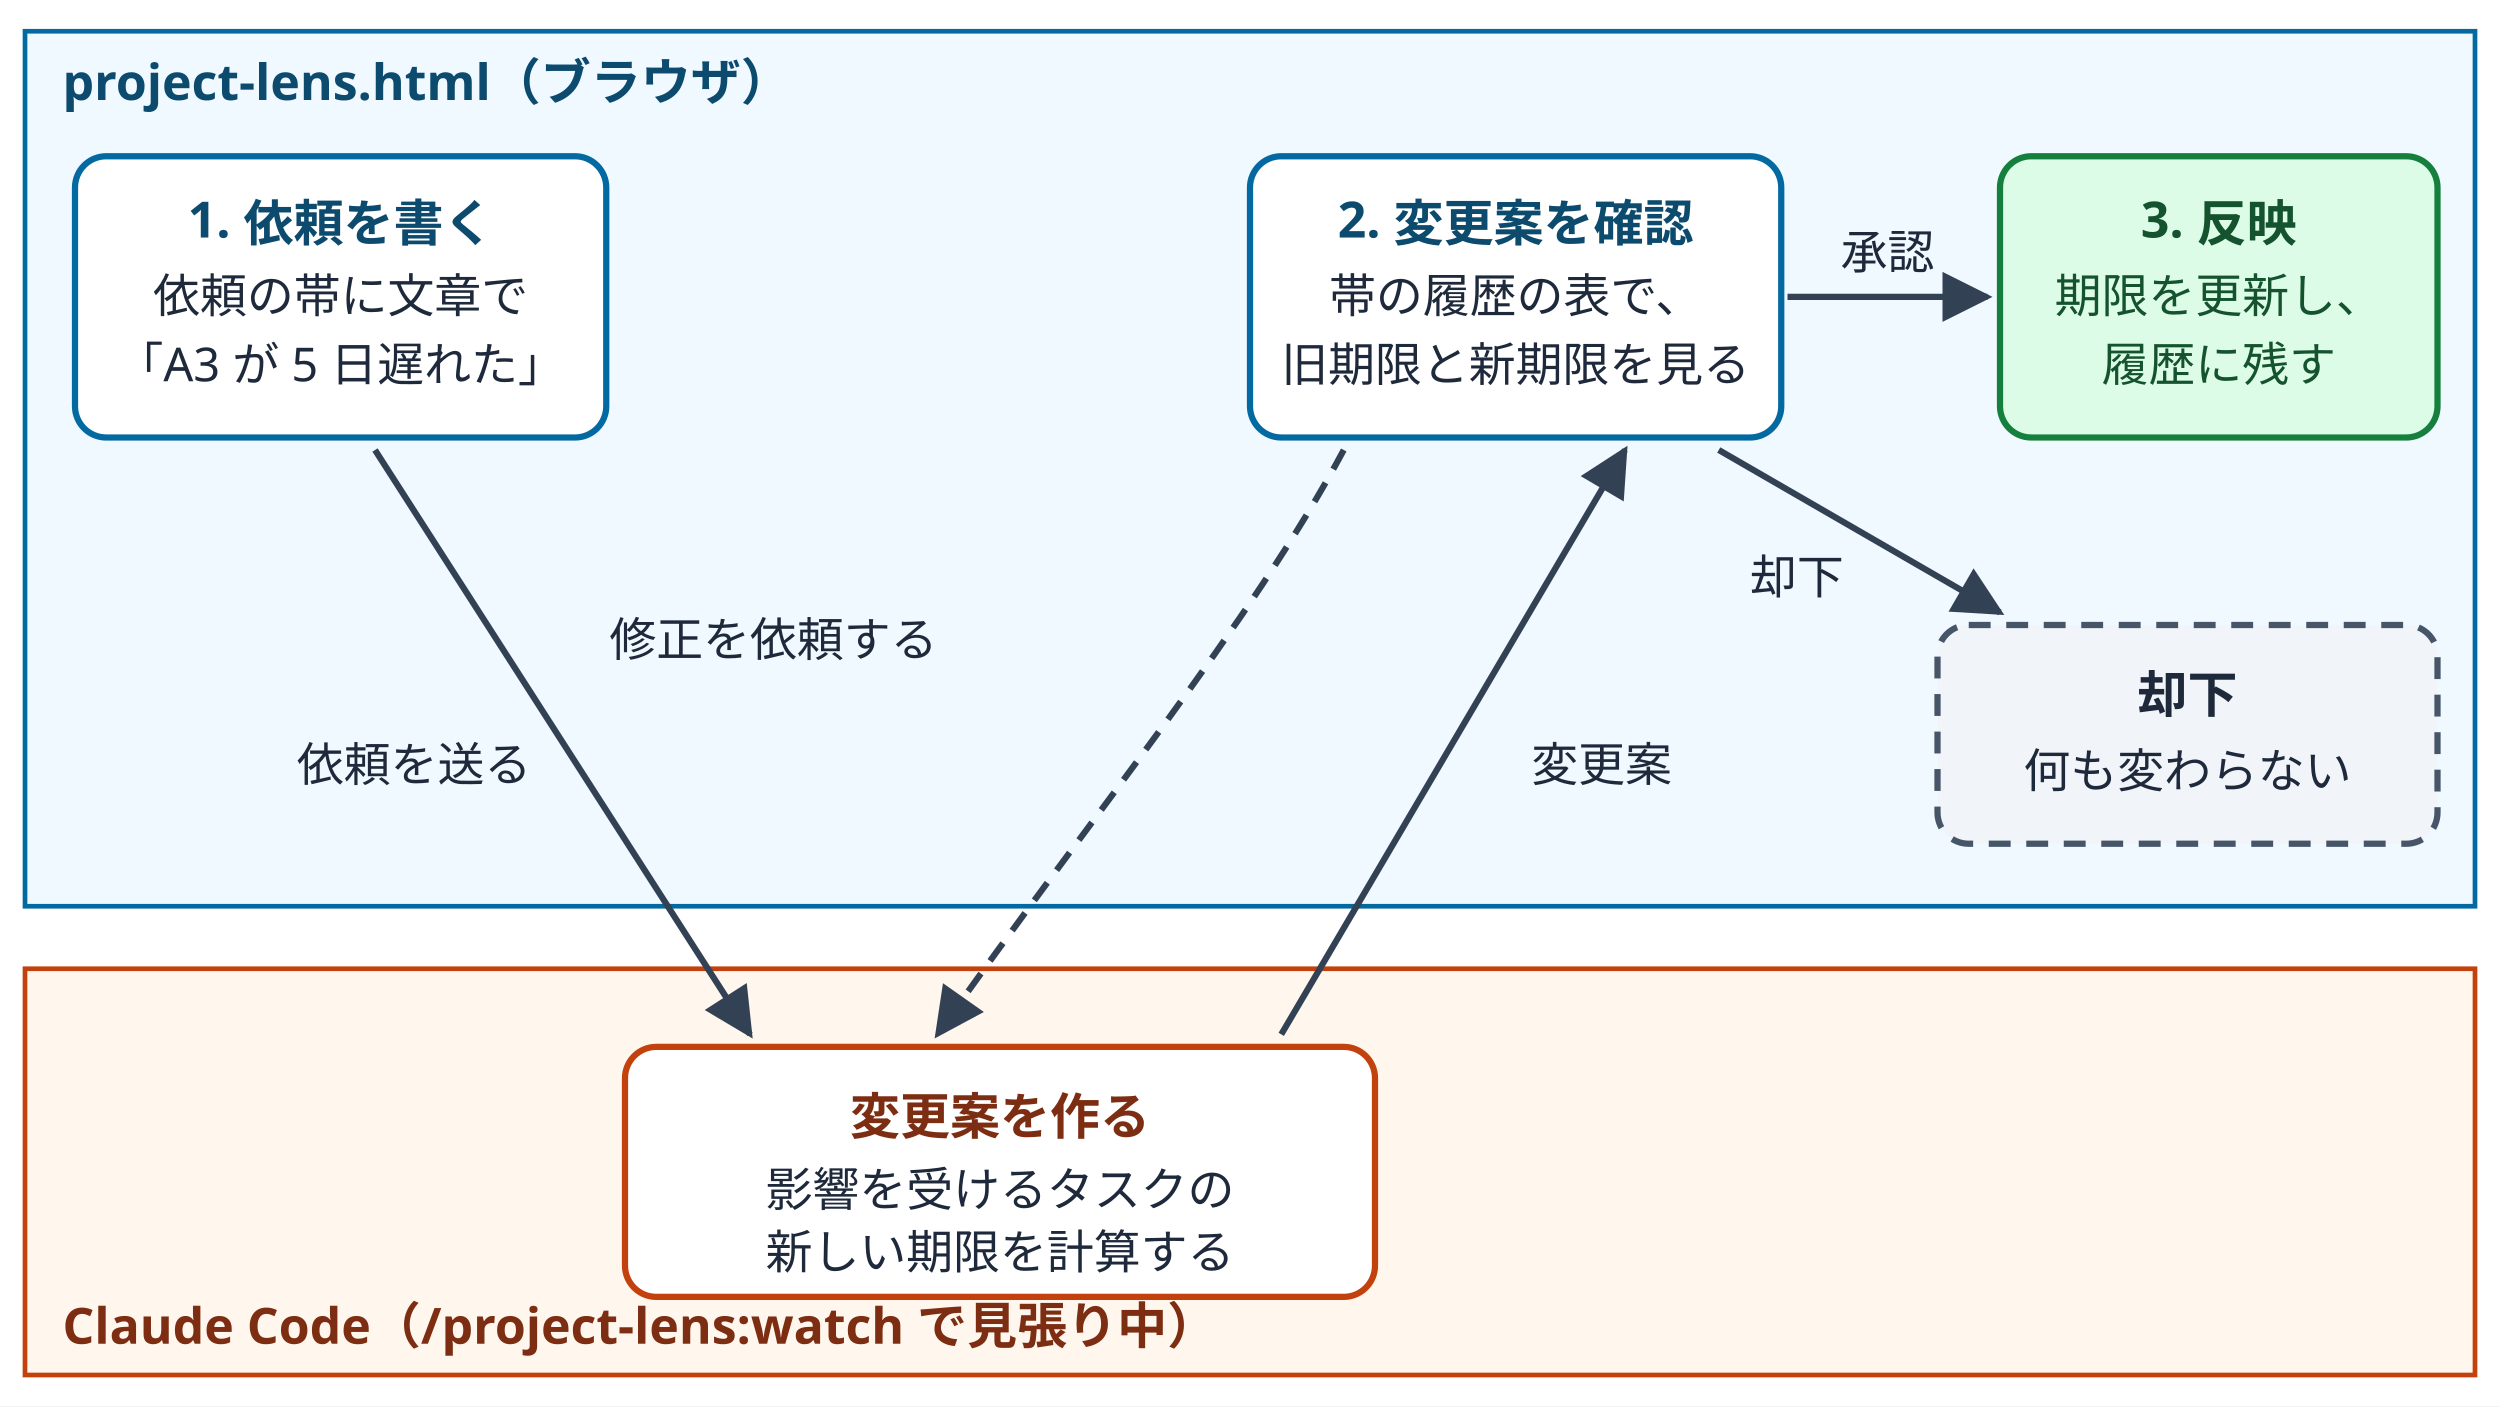
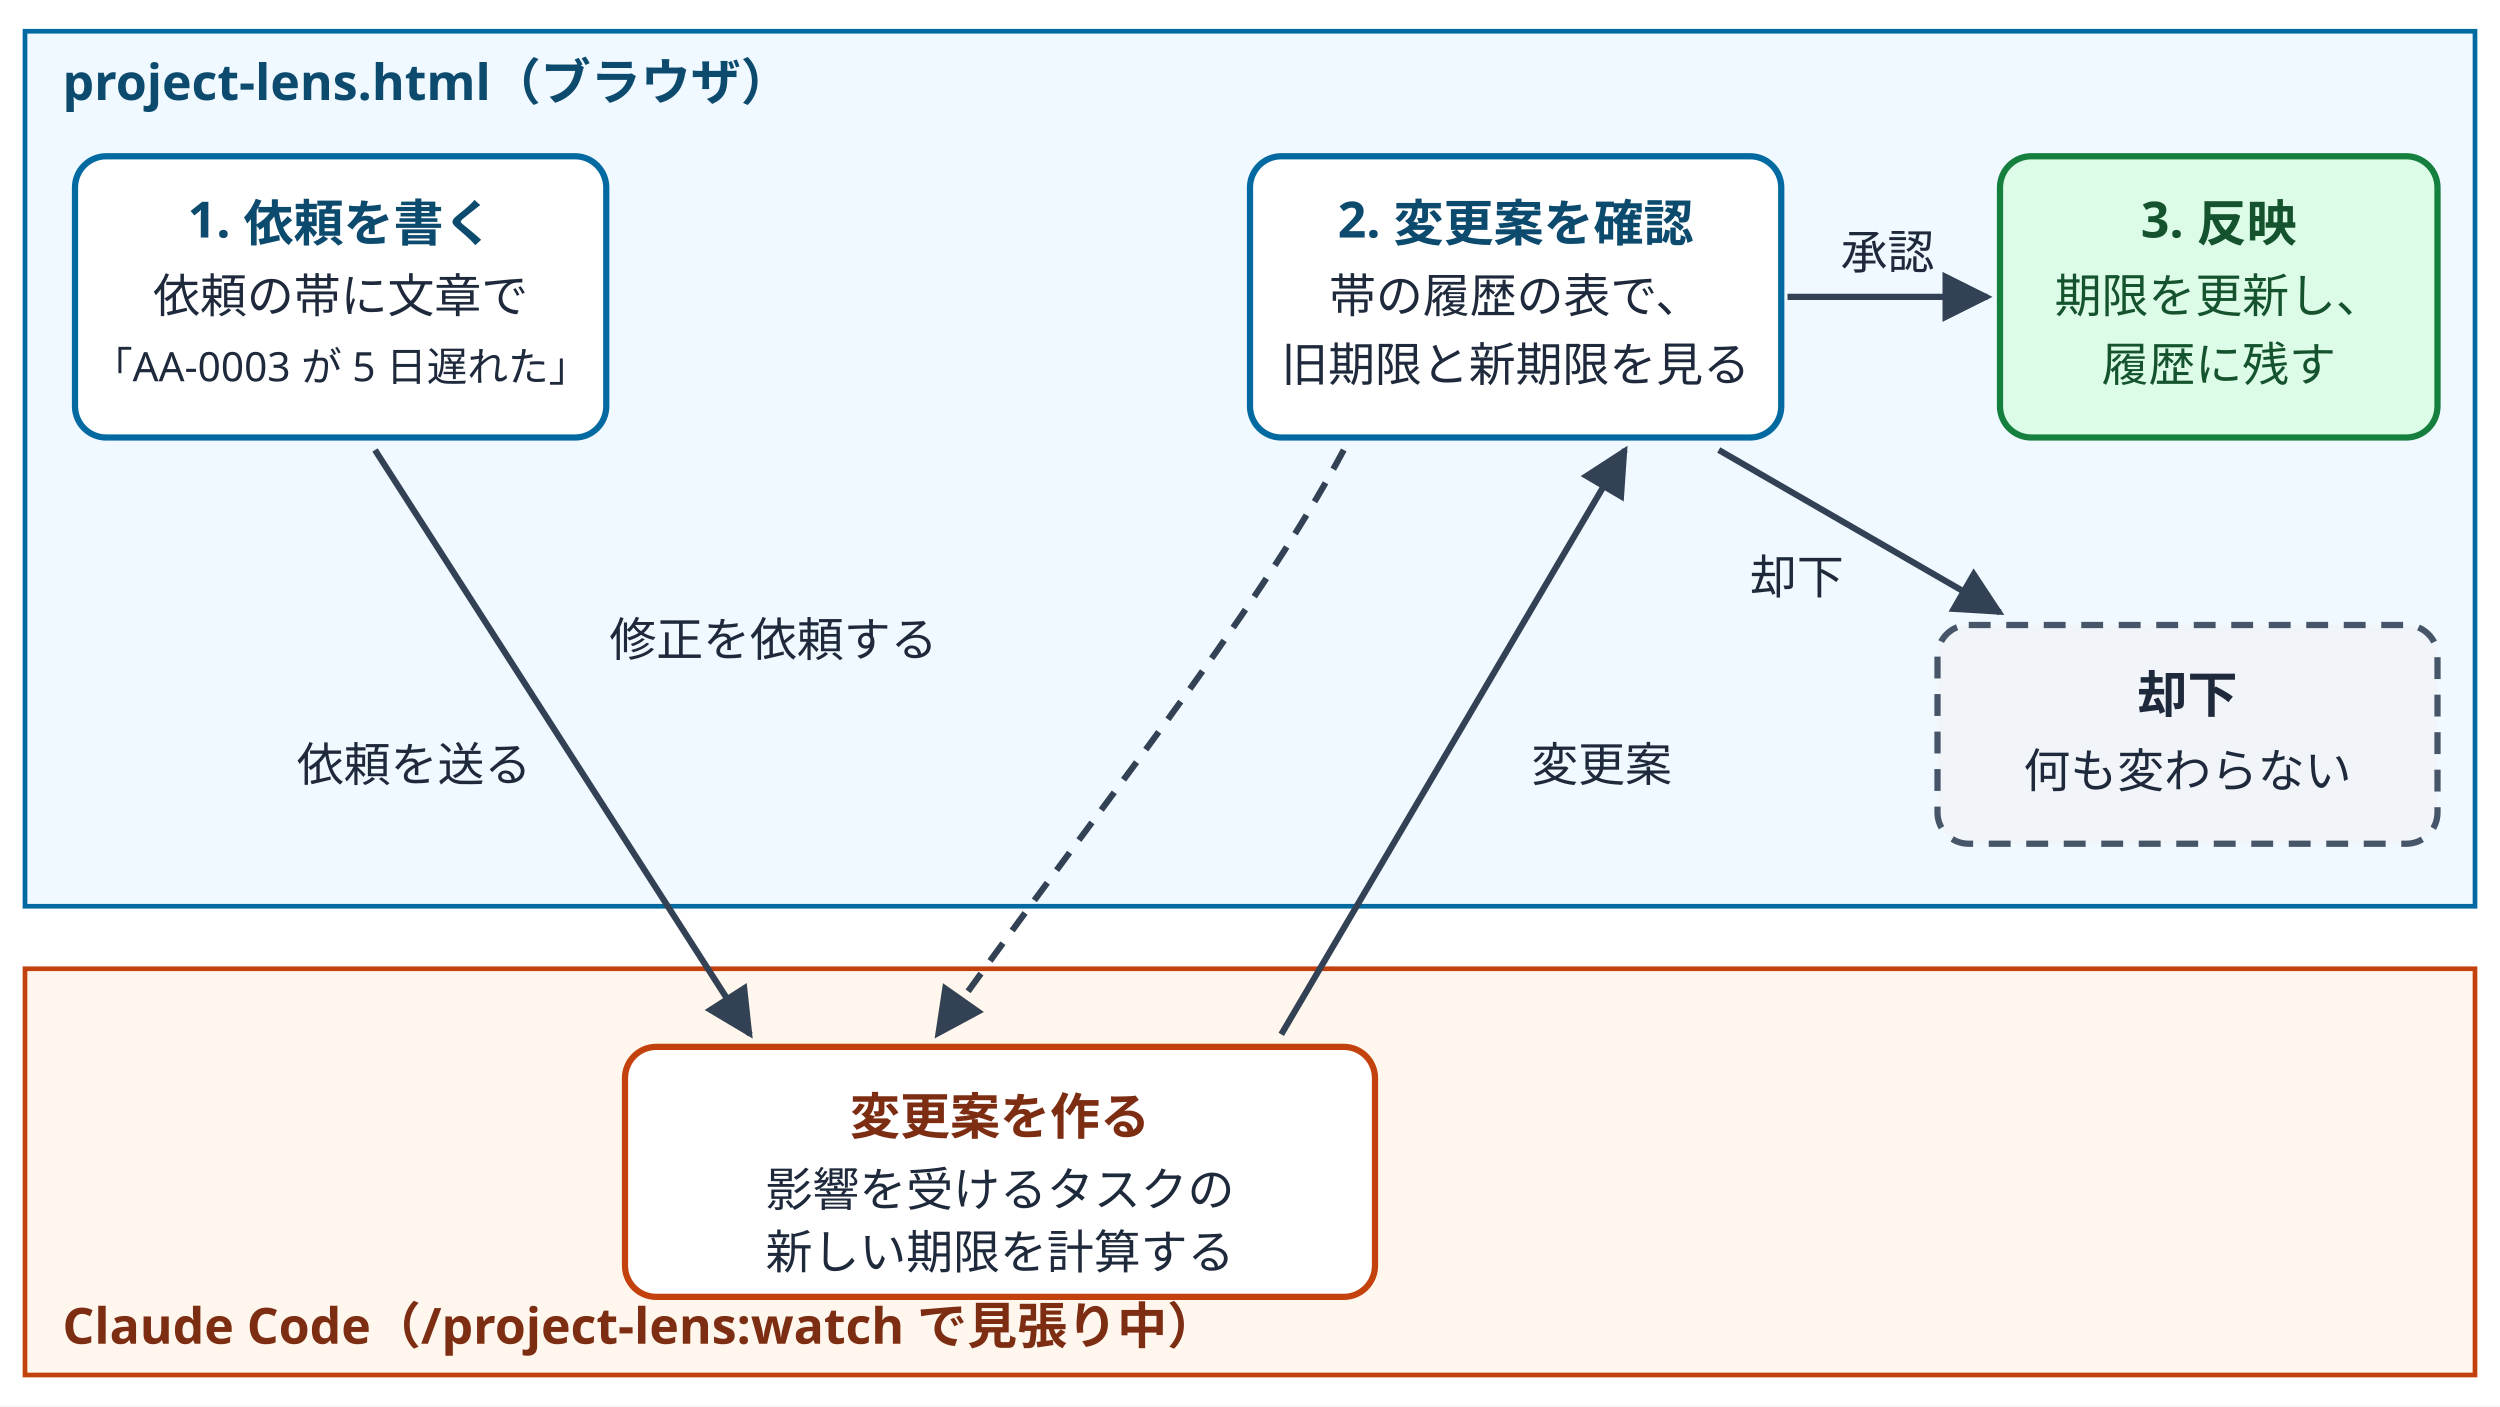
<svg xmlns="http://www.w3.org/2000/svg" viewBox="0 0 800 450" font-family="'Yu Gothic','Meiryo','Hiragino Sans',sans-serif" role="img" aria-labelledby="t d">
  <defs>
    <marker id="a" viewBox="0 0 10 10" refX="9" refY="5" markerWidth="8" markerHeight="8" orient="auto-start-reverse">
      <path d="M0,0 L10,5 L0,10 z" fill="#334155" />
    </marker>
  </defs>
  <rect width="800" height="450" fill="#ffffff" />
  <rect x="8" y="10" width="784" height="280" fill="#f0f9ff" stroke="#0369a1" stroke-width="1.5" />
  <text x="20" y="32" font-size="16" font-weight="bold" fill="#0c4a6e">project-lens.html（ブラウザ）</text>
  <rect x="8" y="310" width="784" height="130" fill="#fff7ed" stroke="#c2410c" stroke-width="1.5" />
  <text x="20" y="430" font-size="16" font-weight="bold" fill="#7c2d12">Claude Code（/project-lens:watch で見張り中）</text>
  <rect x="24" y="50" width="170" height="90" rx="10" fill="#ffffff" stroke="#0369a1" stroke-width="2" />
  <text x="109" y="76" text-anchor="middle" font-size="16" font-weight="bold" fill="#0c4a6e">1. 依頼を書く</text>
  <text x="109" y="100" text-anchor="middle" font-size="15" fill="#1e293b">依頼の帯に文章で</text>
-   <text x="109" y="122" text-anchor="middle" font-size="15" fill="#1e293b">「A3 が 5 日遅れた」</text>
+   <text x="109" y="122" text-anchor="middle" font-size="13" fill="#1e293b">「AA-0003 が 5 日遅れた」</text>
  <rect x="400" y="50" width="170" height="90" rx="10" fill="#ffffff" stroke="#0369a1" stroke-width="2" />
  <text x="485" y="76" text-anchor="middle" font-size="16" font-weight="bold" fill="#0c4a6e">2. 変更案を確認</text>
  <text x="485" y="100" text-anchor="middle" font-size="15" fill="#1e293b">帯の履歴の表で、</text>
  <text x="485" y="122" text-anchor="middle" font-size="15" fill="#1e293b">旧期限と新期限を見る</text>
  <rect x="640" y="50" width="140" height="90" rx="10" fill="#dcfce7" stroke="#15803d" stroke-width="2" />
  <text x="710" y="76" text-anchor="middle" font-size="16" font-weight="bold" fill="#14532d">3. 反映</text>
  <text x="710" y="100" text-anchor="middle" font-size="15" fill="#14532d">期限を更新し、</text>
  <text x="710" y="122" text-anchor="middle" font-size="15" fill="#14532d">履歴に残す</text>
  <rect x="620" y="200" width="160" height="70" rx="10" fill="#f1f5f9" stroke="#475569" stroke-width="2" stroke-dasharray="7 5" />
  <text x="700" y="228" text-anchor="middle" font-size="16" font-weight="bold" fill="#1e293b">却下</text>
  <text x="700" y="252" text-anchor="middle" font-size="15" fill="#1e293b">何も変わらない</text>
  <rect x="200" y="335" width="240" height="80" rx="10" fill="#ffffff" stroke="#c2410c" stroke-width="2" />
  <text x="320" y="363" text-anchor="middle" font-size="16" font-weight="bold" fill="#7c2d12">変更案を作る</text>
  <text x="320" y="386" text-anchor="middle" font-size="15" fill="#1e293b">影響を受けるタスクの</text>
  <text x="320" y="406" text-anchor="middle" font-size="15" fill="#1e293b">新しい期限を計算する</text>
  <line x1="120" y1="144" x2="240" y2="331" stroke="#334155" stroke-width="2" marker-end="url(#a)" />
  <text x="170" y="250" text-anchor="end" font-size="15" fill="#1e293b">依頼を送る</text>
  <line x1="410" y1="331" x2="520" y2="144" stroke="#334155" stroke-width="2" marker-end="url(#a)" />
  <text x="490" y="250" font-size="15" fill="#1e293b">変更案</text>
  <path d="M430,144 C400,200 350,260 300,331" fill="none" stroke="#334155" stroke-width="2" stroke-dasharray="7 5" marker-end="url(#a)" />
  <text x="300" y="210" text-anchor="end" font-size="15" fill="#1e293b">修正を依頼する</text>
  <line x1="572" y1="95" x2="636" y2="95" stroke="#334155" stroke-width="2" marker-end="url(#a)" />
  <text x="604" y="86" text-anchor="middle" font-size="15" fill="#1e293b">承認</text>
  <line x1="550" y1="144" x2="640" y2="196" stroke="#334155" stroke-width="2" marker-end="url(#a)" />
  <text x="560" y="190" font-size="15" fill="#1e293b">却下</text>
</svg>
